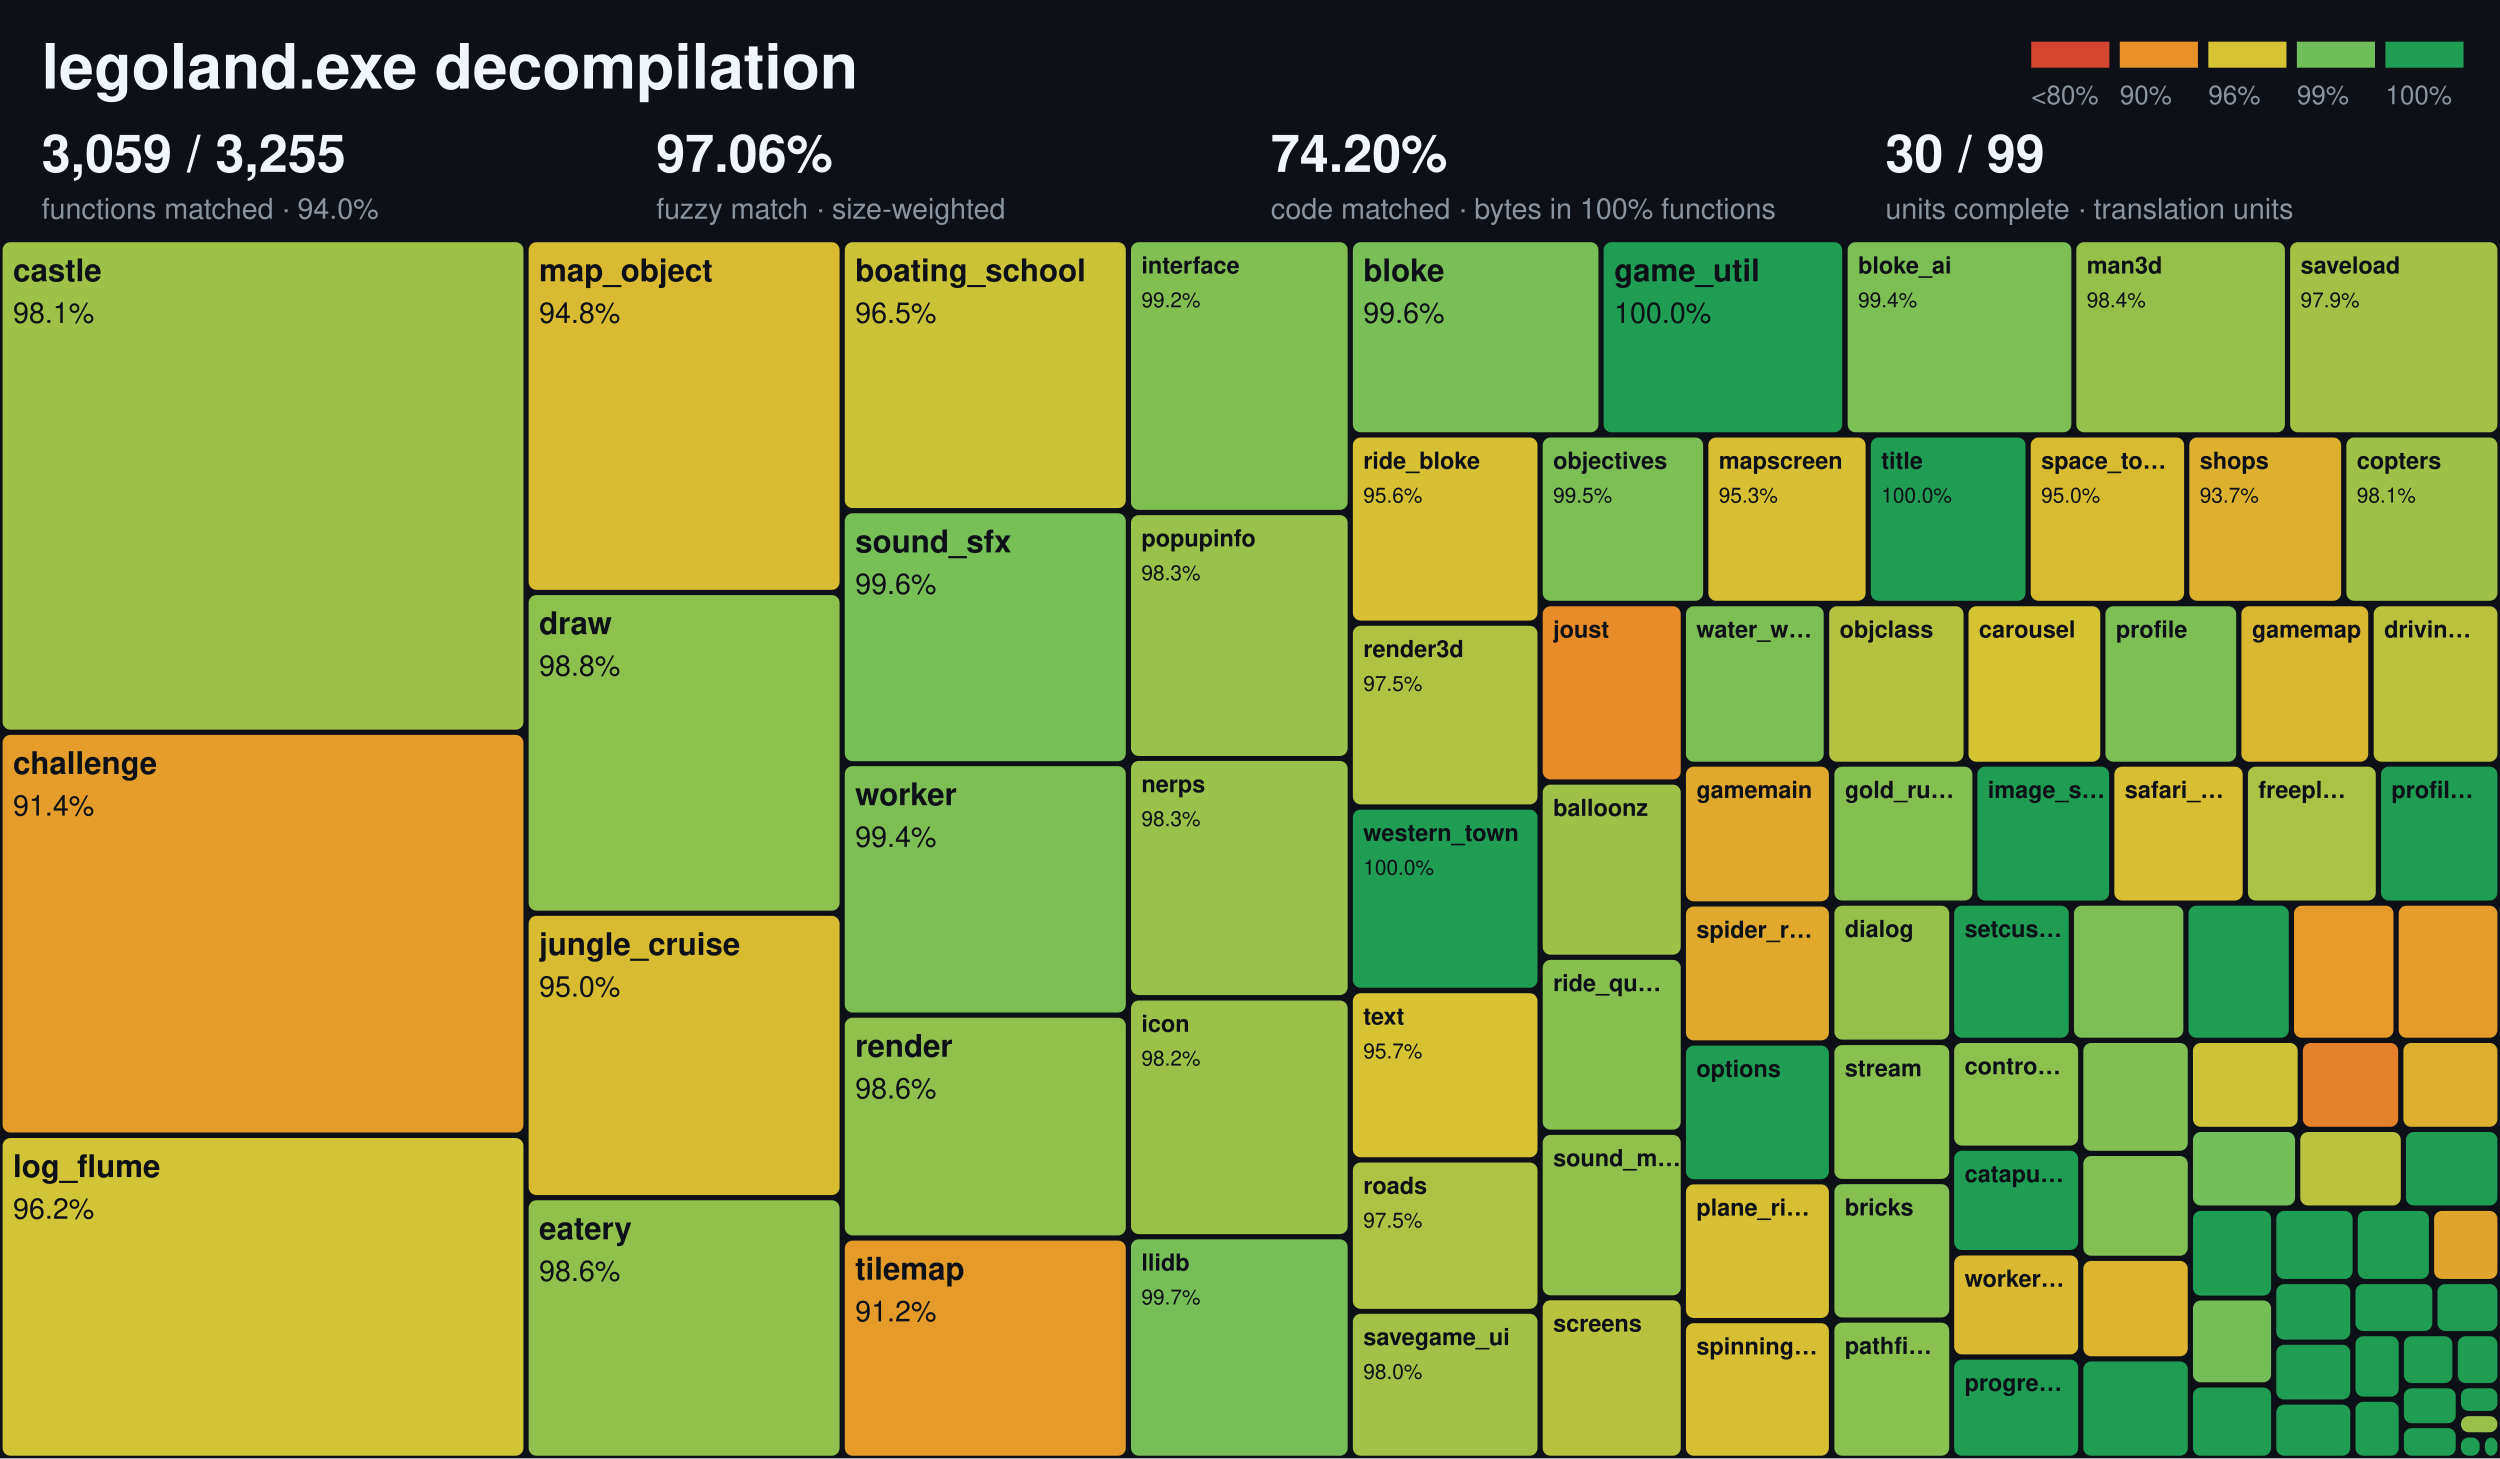
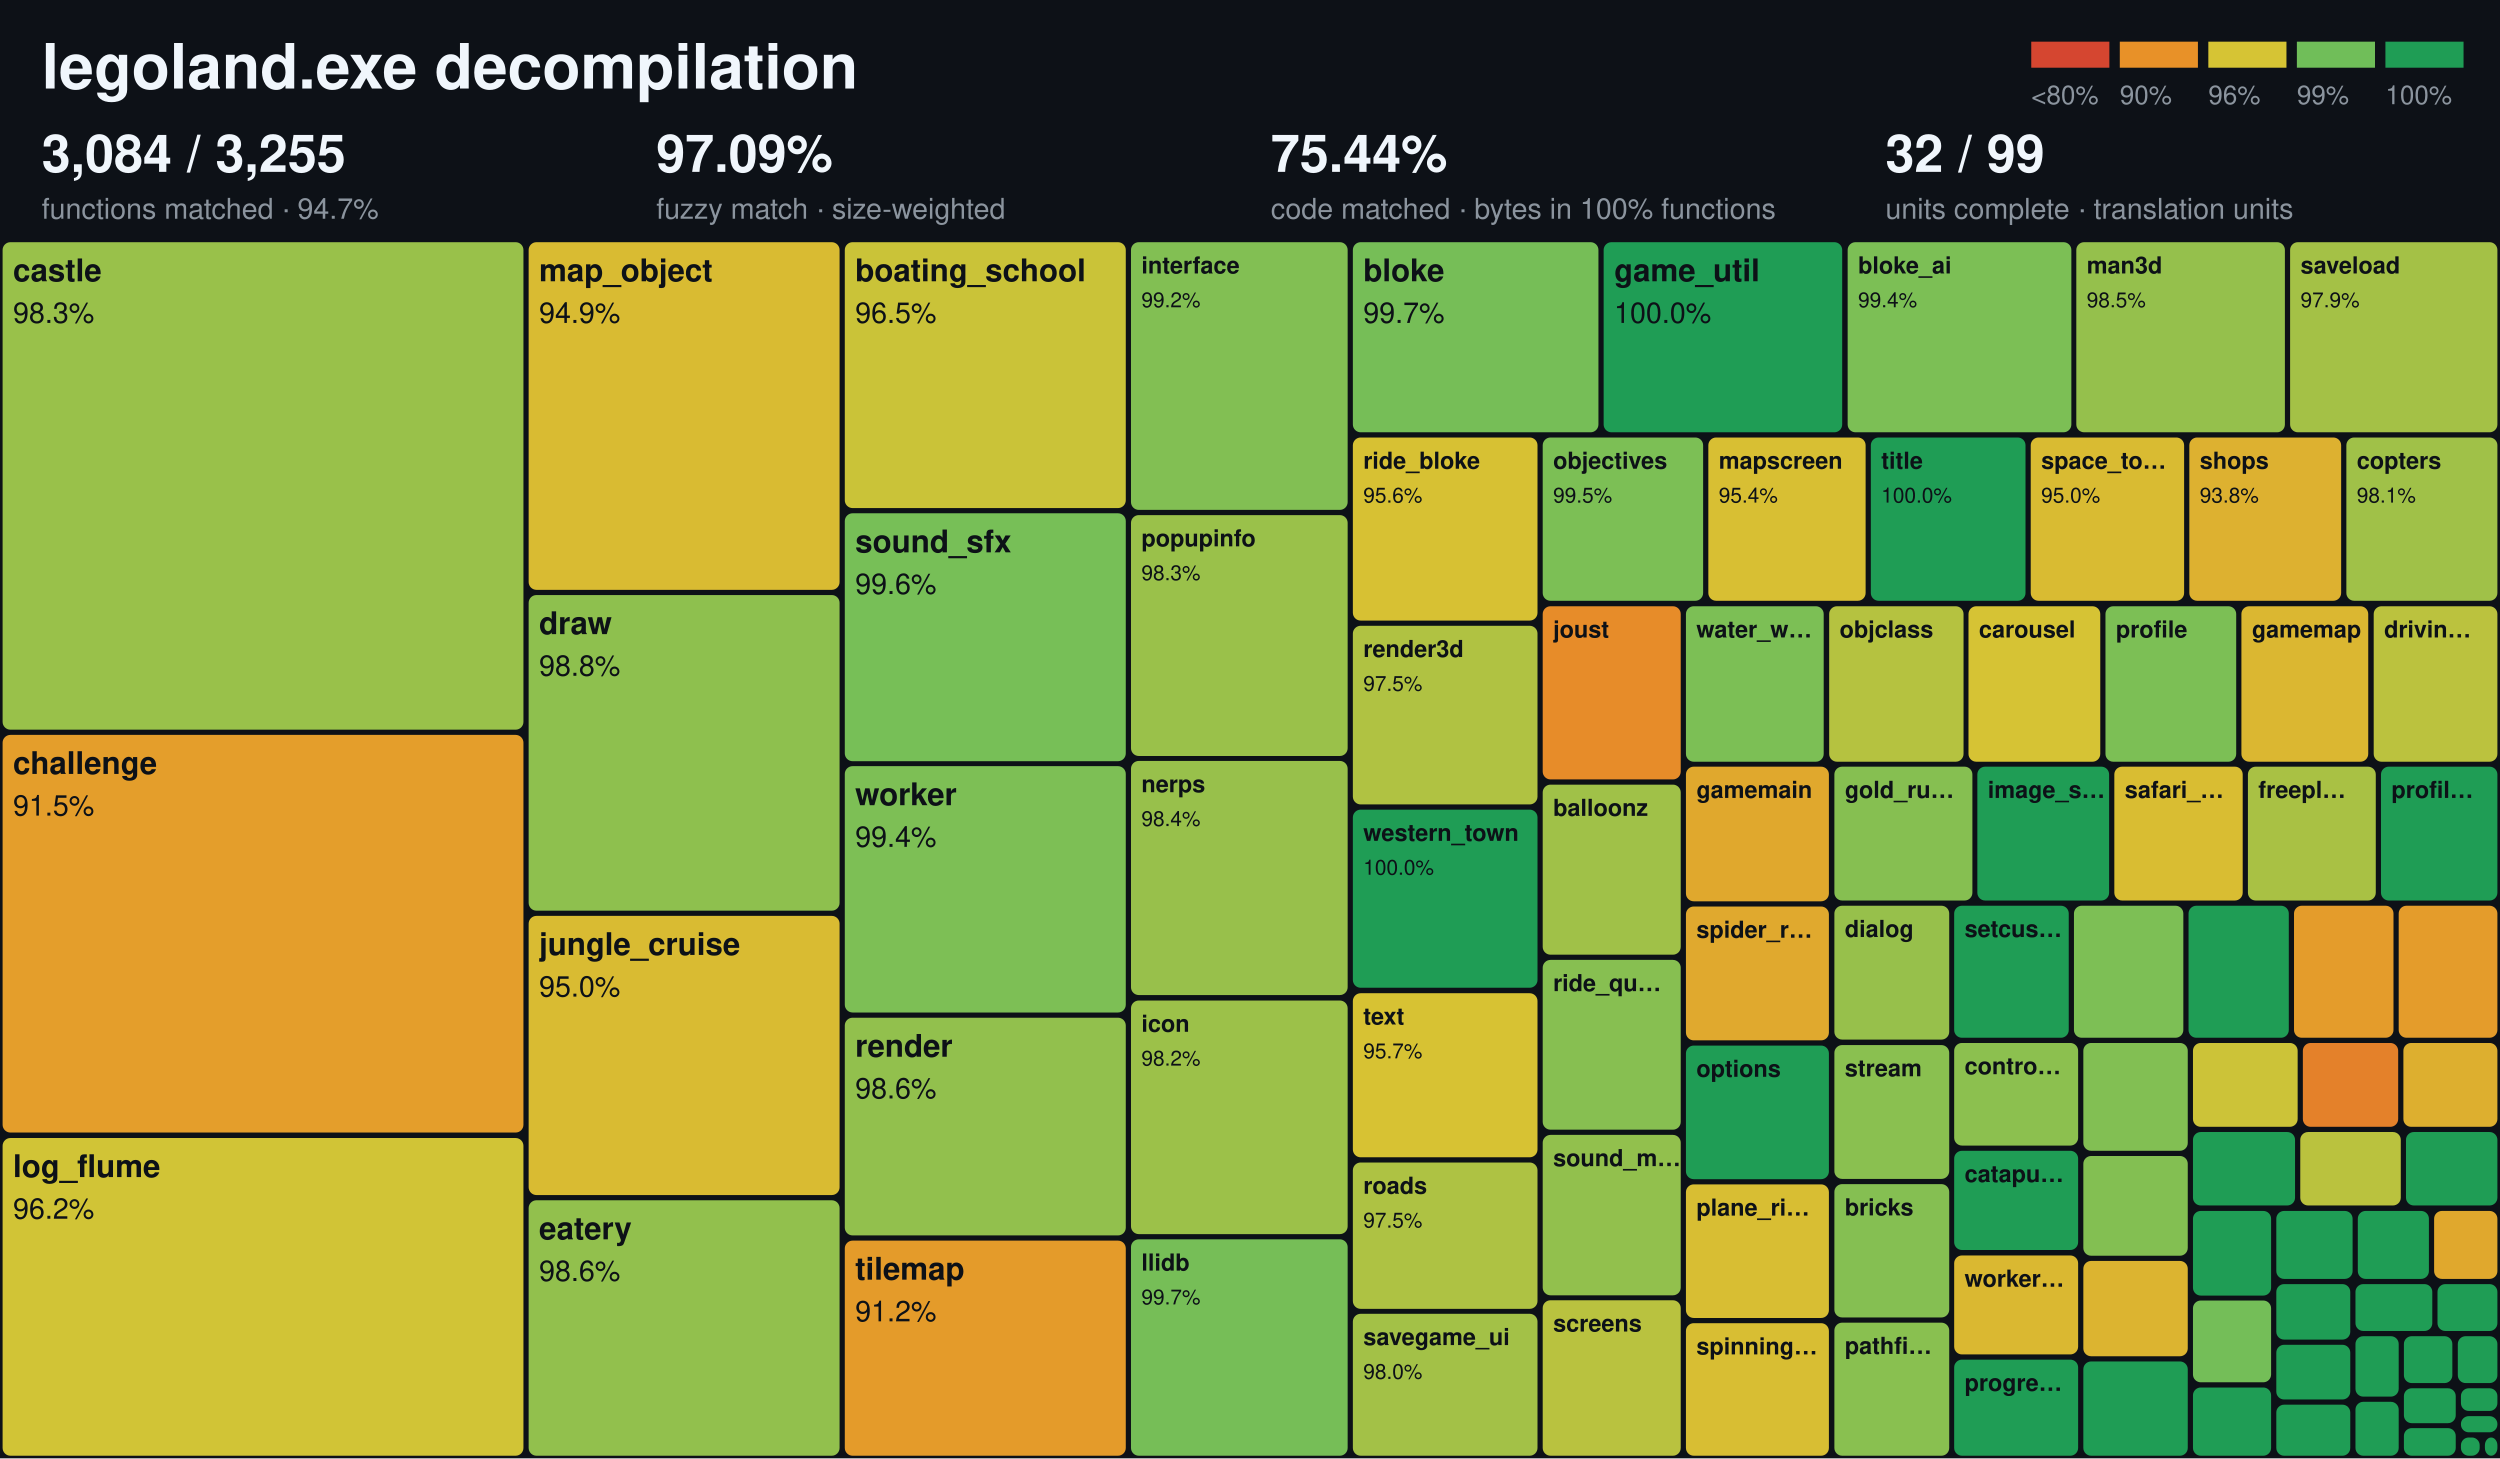
<svg xmlns="http://www.w3.org/2000/svg" width="960" height="560" viewBox="0 0 960 560" font-family="Segoe UI, Helvetica, Arial, sans-serif">
  <rect width="960" height="560" fill="#0d1117" />
  <text x="16" y="34" fill="#f0f6fc" font-size="24" font-weight="700">legoland.exe decompilation</text>
-   <text x="16" y="66" fill="#f0f6fc" font-size="20" font-weight="600">3,059 / 3,255</text>
-   <text x="16" y="84" fill="#8b949e" font-size="11">functions matched · 94.0%</text>
-   <text x="252" y="66" fill="#f0f6fc" font-size="20" font-weight="600">97.06%</text>
+   <text x="16" y="66" fill="#f0f6fc" font-size="20" font-weight="600">3,084 / 3,255</text>
+   <text x="16" y="84" fill="#8b949e" font-size="11">functions matched · 94.7%</text>
+   <text x="252" y="66" fill="#f0f6fc" font-size="20" font-weight="600">97.09%</text>
  <text x="252" y="84" fill="#8b949e" font-size="11">fuzzy match · size-weighted</text>
-   <text x="488" y="66" fill="#f0f6fc" font-size="20" font-weight="600">74.20%</text>
+   <text x="488" y="66" fill="#f0f6fc" font-size="20" font-weight="600">75.44%</text>
  <text x="488" y="84" fill="#8b949e" font-size="11">code matched · bytes in 100% functions</text>
-   <text x="724" y="66" fill="#f0f6fc" font-size="20" font-weight="600">30 / 99</text>
+   <text x="724" y="66" fill="#f0f6fc" font-size="20" font-weight="600">32 / 99</text>
  <text x="724" y="84" fill="#8b949e" font-size="11">units complete · translation units</text>
  <rect x="780" y="16" width="30" height="10" fill="#d54630" />
  <text x="780" y="40" fill="#8b949e" font-size="10">&lt;80%</text>
  <rect x="814" y="16" width="30" height="10" fill="#e89128" />
  <text x="814" y="40" fill="#8b949e" font-size="10">90%</text>
  <rect x="848" y="16" width="30" height="10" fill="#d6c434" />
  <text x="848" y="40" fill="#8b949e" font-size="10">96%</text>
  <rect x="882" y="16" width="30" height="10" fill="#70be59" />
  <text x="882" y="40" fill="#8b949e" font-size="10">99%</text>
  <rect x="916" y="16" width="30" height="10" fill="#1f9d55" />
  <text x="916" y="40" fill="#8b949e" font-size="10">100%</text>
  <g>
-     <rect x="1.0" y="93.0" width="200.0" height="187.2" rx="3" fill="#9ec148" />
+     <rect x="1.0" y="93.0" width="200.0" height="187.2" rx="3" fill="#99c14a" />
  </g>
  <text x="5.0" y="108.0" fill="#0d1117" font-size="12" font-weight="600">castle</text>
-   <text x="5.0" y="124.0" fill="#0d1117" font-size="11">98.1%</text>
-   <g>
-     <rect x="1.0" y="282.2" width="200.0" height="152.7" rx="3" fill="#e49d2b" />
+   <text x="5.0" y="124.0" fill="#0d1117" font-size="11">98.3%</text>
+   <g>
+     <rect x="1.0" y="282.2" width="200.0" height="152.7" rx="3" fill="#e49e2b" />
  </g>
  <text x="5.0" y="297.2" fill="#0d1117" font-size="12" font-weight="600">challenge</text>
-   <text x="5.0" y="313.2" fill="#0d1117" font-size="11">91.4%</text>
+   <text x="5.0" y="313.2" fill="#0d1117" font-size="11">91.5%</text>
  <g>
    <rect x="1.0" y="437.0" width="200.0" height="122.0" rx="3" fill="#d1c436" />
  </g>
  <text x="5.0" y="452.0" fill="#0d1117" font-size="12" font-weight="600">log_flume</text>
  <text x="5.0" y="468.0" fill="#0d1117" font-size="11">96.2%</text>
  <g>
-     <rect x="203.0" y="93.0" width="119.4" height="133.5" rx="3" fill="#daba32" />
+     <rect x="203.0" y="93.0" width="119.4" height="133.5" rx="3" fill="#d9bb32" />
  </g>
  <text x="207.0" y="108.0" fill="#0d1117" font-size="12" font-weight="600">map_object</text>
-   <text x="207.0" y="124.0" fill="#0d1117" font-size="11">94.8%</text>
+   <text x="207.0" y="124.0" fill="#0d1117" font-size="11">94.9%</text>
  <g>
    <rect x="203.0" y="228.5" width="119.4" height="121.2" rx="3" fill="#8ec04e" />
  </g>
  <text x="207.0" y="243.5" fill="#0d1117" font-size="12" font-weight="600">draw</text>
  <text x="207.0" y="259.5" fill="#0d1117" font-size="11">98.8%</text>
  <g>
    <rect x="203.0" y="351.7" width="119.4" height="107.2" rx="3" fill="#d9bb32" />
  </g>
  <text x="207.0" y="366.7" fill="#0d1117" font-size="12" font-weight="600">jungle_cruise</text>
  <text x="207.0" y="382.7" fill="#0d1117" font-size="11">95.0%</text>
  <g>
    <rect x="203.0" y="460.9" width="119.4" height="98.1" rx="3" fill="#92c04d" />
  </g>
  <text x="207.0" y="475.9" fill="#0d1117" font-size="12" font-weight="600">eatery</text>
  <text x="207.0" y="491.9" fill="#0d1117" font-size="11">98.6%</text>
  <g>
    <rect x="324.4" y="93.0" width="107.9" height="102.1" rx="3" fill="#cac338" />
  </g>
  <text x="328.4" y="108.0" fill="#0d1117" font-size="12" font-weight="600">boating_school</text>
  <text x="328.4" y="124.0" fill="#0d1117" font-size="11">96.5%</text>
  <g>
    <rect x="324.4" y="197.1" width="107.9" height="95.2" rx="3" fill="#77bf57" />
  </g>
  <text x="328.4" y="212.1" fill="#0d1117" font-size="12" font-weight="600">sound_sfx</text>
  <text x="328.4" y="228.1" fill="#0d1117" font-size="11">99.6%</text>
  <g>
-     <rect x="324.4" y="294.2" width="107.9" height="94.6" rx="3" fill="#7dbf54" />
+     <rect x="324.4" y="294.2" width="107.9" height="94.6" rx="3" fill="#7dbf55" />
  </g>
  <text x="328.4" y="309.2" fill="#0d1117" font-size="12" font-weight="600">worker</text>
  <text x="328.4" y="325.2" fill="#0d1117" font-size="11">99.4%</text>
  <g>
    <rect x="324.4" y="390.8" width="107.9" height="83.6" rx="3" fill="#92c04d" />
  </g>
  <text x="328.4" y="405.8" fill="#0d1117" font-size="12" font-weight="600">render</text>
  <text x="328.4" y="421.8" fill="#0d1117" font-size="11">98.6%</text>
  <g>
    <rect x="324.4" y="476.4" width="107.9" height="82.6" rx="3" fill="#e49b2a" />
  </g>
  <text x="328.4" y="491.4" fill="#0d1117" font-size="12" font-weight="600">tilemap</text>
  <text x="328.4" y="507.4" fill="#0d1117" font-size="11">91.2%</text>
  <g>
    <rect x="434.3" y="93.0" width="83.2" height="102.8" rx="3" fill="#82bf53" />
  </g>
  <text x="438.3" y="105.0" fill="#0d1117" font-size="9" font-weight="600">interface</text>
  <text x="438.3" y="118.0" fill="#0d1117" font-size="8">99.2%</text>
  <g>
    <rect x="434.3" y="197.8" width="83.2" height="92.5" rx="3" fill="#9ac14a" />
  </g>
  <text x="438.3" y="209.8" fill="#0d1117" font-size="9" font-weight="600">popupinfo</text>
  <text x="438.3" y="222.8" fill="#0d1117" font-size="8">98.3%</text>
  <g>
-     <rect x="434.3" y="292.2" width="83.2" height="89.9" rx="3" fill="#9ac14a" />
+     <rect x="434.3" y="292.2" width="83.2" height="89.9" rx="3" fill="#98c04b" />
  </g>
  <text x="438.3" y="304.2" fill="#0d1117" font-size="9" font-weight="600">nerps</text>
-   <text x="438.3" y="317.2" fill="#0d1117" font-size="8">98.3%</text>
+   <text x="438.3" y="317.2" fill="#0d1117" font-size="8">98.4%</text>
  <g>
    <rect x="434.3" y="384.2" width="83.2" height="89.7" rx="3" fill="#9cc149" />
  </g>
  <text x="438.3" y="396.2" fill="#0d1117" font-size="9" font-weight="600">icon</text>
  <text x="438.3" y="409.2" fill="#0d1117" font-size="8">98.2%</text>
  <g>
    <rect x="434.3" y="475.9" width="83.2" height="83.1" rx="3" fill="#76be57" />
  </g>
  <text x="438.3" y="487.9" fill="#0d1117" font-size="9" font-weight="600">llidb</text>
  <text x="438.3" y="500.9" fill="#0d1117" font-size="8">99.7%</text>
  <g>
-     <rect x="519.5" y="93.0" width="94.3" height="73.0" rx="3" fill="#78bf57" />
+     <rect x="519.5" y="93.0" width="94.3" height="73.0" rx="3" fill="#76be57" />
  </g>
  <text x="523.5" y="108.0" fill="#0d1117" font-size="12" font-weight="600">bloke</text>
-   <text x="523.5" y="124.0" fill="#0d1117" font-size="11">99.6%</text>
+   <text x="523.5" y="124.0" fill="#0d1117" font-size="11">99.7%</text>
  <g>
    <rect x="615.8" y="93.0" width="91.6" height="73.0" rx="3" fill="#1f9d55" />
  </g>
  <text x="619.8" y="108.0" fill="#0d1117" font-size="12" font-weight="600">game_util</text>
  <text x="619.8" y="124.0" fill="#0d1117" font-size="11">100.0%</text>
  <g>
    <rect x="709.5" y="93.0" width="85.9" height="73.0" rx="3" fill="#7cbf55" />
  </g>
  <text x="713.5" y="105.0" fill="#0d1117" font-size="9" font-weight="600">bloke_ai</text>
  <text x="713.5" y="118.0" fill="#0d1117" font-size="8">99.4%</text>
  <g>
-     <rect x="797.3" y="93.0" width="80.1" height="73.0" rx="3" fill="#97c04b" />
+     <rect x="797.3" y="93.0" width="80.1" height="73.0" rx="3" fill="#95c04c" />
  </g>
  <text x="801.3" y="105.0" fill="#0d1117" font-size="9" font-weight="600">man3d</text>
-   <text x="801.3" y="118.0" fill="#0d1117" font-size="8">98.4%</text>
+   <text x="801.3" y="118.0" fill="#0d1117" font-size="8">98.5%</text>
  <g>
    <rect x="879.4" y="93.0" width="79.6" height="73.0" rx="3" fill="#a4c146" />
  </g>
  <text x="883.4" y="105.0" fill="#0d1117" font-size="9" font-weight="600">saveload</text>
  <text x="883.4" y="118.0" fill="#0d1117" font-size="8">97.9%</text>
  <g>
-     <rect x="519.5" y="168.0" width="70.9" height="70.3" rx="3" fill="#d7c033" />
+     <rect x="519.5" y="168.0" width="70.9" height="70.3" rx="3" fill="#d7c133" />
  </g>
  <text x="523.5" y="180.0" fill="#0d1117" font-size="9" font-weight="600">ride_bloke</text>
  <text x="523.5" y="193.0" fill="#0d1117" font-size="8">95.6%</text>
  <g>
    <rect x="519.5" y="240.3" width="70.9" height="68.6" rx="3" fill="#b0c242" />
  </g>
  <text x="523.5" y="252.3" fill="#0d1117" font-size="9" font-weight="600">render3d</text>
  <text x="523.5" y="265.3" fill="#0d1117" font-size="8">97.5%</text>
  <g>
    <rect x="519.5" y="310.9" width="70.9" height="68.4" rx="3" fill="#1f9d55" />
  </g>
  <text x="523.5" y="322.9" fill="#0d1117" font-size="9" font-weight="600">western_town</text>
  <text x="523.5" y="335.9" fill="#0d1117" font-size="8">100.0%</text>
  <g>
    <rect x="519.5" y="381.4" width="70.9" height="63.0" rx="3" fill="#d7c233" />
  </g>
  <text x="523.5" y="393.4" fill="#0d1117" font-size="9" font-weight="600">text</text>
  <text x="523.5" y="406.4" fill="#0d1117" font-size="8">95.7%</text>
  <g>
    <rect x="519.5" y="446.4" width="70.9" height="56.2" rx="3" fill="#aec243" />
  </g>
  <text x="523.5" y="458.4" fill="#0d1117" font-size="9" font-weight="600">roads</text>
  <text x="523.5" y="471.4" fill="#0d1117" font-size="8">97.5%</text>
  <g>
    <rect x="519.5" y="504.5" width="70.9" height="54.5" rx="3" fill="#a3c147" />
  </g>
  <text x="523.5" y="516.5" fill="#0d1117" font-size="9" font-weight="600">savegame_ui</text>
  <text x="523.5" y="529.5" fill="#0d1117" font-size="8">98.0%</text>
  <g>
    <rect x="592.4" y="168.0" width="61.6" height="62.7" rx="3" fill="#7cbf55" />
  </g>
  <text x="596.4" y="180.0" fill="#0d1117" font-size="9" font-weight="600">objectives</text>
  <text x="596.4" y="193.0" fill="#0d1117" font-size="8">99.5%</text>
  <g>
-     <rect x="656.0" y="168.0" width="60.4" height="62.7" rx="3" fill="#d8be33" />
+     <rect x="656.0" y="168.0" width="60.4" height="62.7" rx="3" fill="#d8bf33" />
  </g>
  <text x="660.0" y="180.0" fill="#0d1117" font-size="9" font-weight="600">mapscreen</text>
-   <text x="660.0" y="193.0" fill="#0d1117" font-size="8">95.3%</text>
+   <text x="660.0" y="193.0" fill="#0d1117" font-size="8">95.4%</text>
  <g>
    <rect x="718.4" y="168.0" width="59.4" height="62.7" rx="3" fill="#1f9d55" />
  </g>
  <text x="722.4" y="180.0" fill="#0d1117" font-size="9" font-weight="600">title</text>
  <text x="722.4" y="193.0" fill="#0d1117" font-size="8">100.0%</text>
  <g>
    <rect x="779.8" y="168.0" width="58.9" height="62.7" rx="3" fill="#d9bb32" />
  </g>
  <text x="783.8" y="180.0" fill="#0d1117" font-size="9" font-weight="600">space_to…</text>
  <text x="783.8" y="193.0" fill="#0d1117" font-size="8">95.0%</text>
  <g>
-     <rect x="840.7" y="168.0" width="58.3" height="62.7" rx="3" fill="#ddb12f" />
+     <rect x="840.7" y="168.0" width="58.3" height="62.7" rx="3" fill="#ddb130" />
  </g>
  <text x="844.7" y="180.0" fill="#0d1117" font-size="9" font-weight="600">shops</text>
-   <text x="844.7" y="193.0" fill="#0d1117" font-size="8">93.7%</text>
+   <text x="844.7" y="193.0" fill="#0d1117" font-size="8">93.8%</text>
  <g>
    <rect x="901.0" y="168.0" width="58.0" height="62.7" rx="3" fill="#a0c148" />
  </g>
  <text x="905.0" y="180.0" fill="#0d1117" font-size="9" font-weight="600">copters</text>
  <text x="905.0" y="193.0" fill="#0d1117" font-size="8">98.1%</text>
  <g>
    <rect x="592.4" y="232.8" width="53.0" height="66.5" rx="3" fill="#e78c29" />
  </g>
  <text x="596.4" y="244.8" fill="#0d1117" font-size="9" font-weight="600">joust</text>
  <g>
    <rect x="592.4" y="301.3" width="53.0" height="65.3" rx="3" fill="#a0c148" />
  </g>
  <text x="596.4" y="313.3" fill="#0d1117" font-size="9" font-weight="600">balloonz</text>
  <g>
    <rect x="592.4" y="368.6" width="53.0" height="65.2" rx="3" fill="#87bf51" />
  </g>
  <text x="596.4" y="380.6" fill="#0d1117" font-size="9" font-weight="600">ride_qu…</text>
  <g>
    <rect x="592.4" y="435.8" width="53.0" height="61.6" rx="3" fill="#92c04d" />
  </g>
  <text x="596.4" y="447.8" fill="#0d1117" font-size="9" font-weight="600">sound_m…</text>
  <g>
    <rect x="592.4" y="499.3" width="53.0" height="59.7" rx="3" fill="#b9c23f" />
  </g>
  <text x="596.4" y="511.3" fill="#0d1117" font-size="9" font-weight="600">screens</text>
  <g>
    <rect x="647.4" y="232.8" width="52.9" height="59.7" rx="3" fill="#7cbf55" />
  </g>
  <text x="651.4" y="244.8" fill="#0d1117" font-size="9" font-weight="600">water_w…</text>
  <g>
    <rect x="702.4" y="232.8" width="51.6" height="59.7" rx="3" fill="#b5c240" />
  </g>
  <text x="706.4" y="244.8" fill="#0d1117" font-size="9" font-weight="600">objclass</text>
  <g>
    <rect x="755.9" y="232.8" width="50.6" height="59.7" rx="3" fill="#d6c334" />
  </g>
  <text x="759.9" y="244.8" fill="#0d1117" font-size="9" font-weight="600">carousel</text>
  <g>
    <rect x="808.5" y="232.8" width="50.2" height="59.7" rx="3" fill="#7cbf55" />
  </g>
  <text x="812.5" y="244.8" fill="#0d1117" font-size="9" font-weight="600">profile</text>
  <g>
    <rect x="860.7" y="232.8" width="48.7" height="59.7" rx="3" fill="#dbb731" />
  </g>
  <text x="864.7" y="244.8" fill="#0d1117" font-size="9" font-weight="600">gamemap</text>
  <g>
    <rect x="911.5" y="232.8" width="47.5" height="59.7" rx="3" fill="#bbc23e" />
  </g>
  <text x="915.5" y="244.8" fill="#0d1117" font-size="9" font-weight="600">drivin…</text>
  <g>
    <rect x="647.4" y="294.4" width="54.9" height="51.7" rx="3" fill="#e0a82d" />
  </g>
  <text x="651.4" y="306.4" fill="#0d1117" font-size="9" font-weight="600">gamemain</text>
  <g>
    <rect x="647.4" y="348.1" width="54.9" height="51.4" rx="3" fill="#e0a92e" />
  </g>
  <text x="651.4" y="360.1" fill="#0d1117" font-size="9" font-weight="600">spider_r…</text>
  <g>
    <rect x="647.4" y="401.5" width="54.9" height="51.3" rx="3" fill="#1f9d55" />
  </g>
  <text x="651.4" y="413.5" fill="#0d1117" font-size="9" font-weight="600">options</text>
  <g>
    <rect x="647.4" y="454.8" width="54.9" height="51.3" rx="3" fill="#d8be33" />
  </g>
  <text x="651.4" y="466.8" fill="#0d1117" font-size="9" font-weight="600">plane_ri…</text>
  <g>
    <rect x="647.4" y="508.1" width="54.9" height="50.9" rx="3" fill="#d8be33" />
  </g>
  <text x="651.4" y="520.1" fill="#0d1117" font-size="9" font-weight="600">spinning…</text>
  <g>
    <rect x="704.4" y="294.4" width="53.0" height="51.4" rx="3" fill="#86bf51" />
  </g>
  <text x="708.4" y="306.4" fill="#0d1117" font-size="9" font-weight="600">gold_ru…</text>
  <g>
    <rect x="759.3" y="294.4" width="50.6" height="51.4" rx="3" fill="#1f9d55" />
  </g>
  <text x="763.3" y="306.4" fill="#0d1117" font-size="9" font-weight="600">image_s…</text>
  <g>
    <rect x="811.9" y="294.4" width="49.3" height="51.4" rx="3" fill="#d9bd32" />
  </g>
  <text x="815.9" y="306.4" fill="#0d1117" font-size="9" font-weight="600">safari_…</text>
  <g>
-     <rect x="863.2" y="294.4" width="49.1" height="51.4" rx="3" fill="#abc244" />
+     <rect x="863.2" y="294.4" width="49.1" height="51.4" rx="3" fill="#a9c144" />
  </g>
  <text x="867.2" y="306.4" fill="#0d1117" font-size="9" font-weight="600">freepl…</text>
  <g>
    <rect x="914.3" y="294.4" width="44.7" height="51.4" rx="3" fill="#1f9d55" />
  </g>
  <text x="918.3" y="306.4" fill="#0d1117" font-size="9" font-weight="600">profil…</text>
  <g>
    <rect x="704.4" y="347.8" width="44.1" height="51.4" rx="3" fill="#97c04b" />
  </g>
  <text x="708.4" y="359.8" fill="#0d1117" font-size="9" font-weight="600">dialog</text>
  <g>
    <rect x="704.4" y="401.3" width="44.1" height="51.4" rx="3" fill="#8ac050" />
  </g>
  <text x="708.4" y="413.3" fill="#0d1117" font-size="9" font-weight="600">stream</text>
  <g>
    <rect x="704.4" y="454.7" width="44.1" height="51.2" rx="3" fill="#85bf52" />
  </g>
  <text x="708.4" y="466.7" fill="#0d1117" font-size="9" font-weight="600">bricks</text>
  <g>
    <rect x="704.4" y="507.9" width="44.1" height="51.1" rx="3" fill="#89c050" />
  </g>
  <text x="708.4" y="519.9" fill="#0d1117" font-size="9" font-weight="600">pathfi…</text>
  <g>
    <rect x="750.4" y="347.8" width="44.0" height="50.7" rx="3" fill="#1f9d55" />
  </g>
  <text x="754.4" y="359.8" fill="#0d1117" font-size="9" font-weight="600">setcus…</text>
  <g>
    <rect x="796.4" y="347.8" width="42.0" height="50.7" rx="3" fill="#7dbf55" />
  </g>
  <g>
    <rect x="840.4" y="347.8" width="38.5" height="50.7" rx="3" fill="#1f9d55" />
  </g>
  <g>
-     <rect x="880.9" y="347.8" width="38.2" height="50.7" rx="3" fill="#e59a2a" />
+     <rect x="880.9" y="347.8" width="38.2" height="50.7" rx="3" fill="#e49c2b" />
  </g>
  <g>
    <rect x="921.1" y="347.8" width="37.9" height="50.7" rx="3" fill="#e49c2b" />
  </g>
  <g>
    <rect x="750.4" y="400.5" width="47.6" height="39.4" rx="3" fill="#8cc04f" />
  </g>
  <text x="754.4" y="412.5" fill="#0d1117" font-size="9" font-weight="600">contro…</text>
  <g>
    <rect x="750.4" y="441.9" width="47.6" height="38.1" rx="3" fill="#1f9d55" />
  </g>
  <text x="754.4" y="453.9" fill="#0d1117" font-size="9" font-weight="600">catapu…</text>
  <g>
    <rect x="750.4" y="482.1" width="47.6" height="38.0" rx="3" fill="#dab831" />
  </g>
  <text x="754.4" y="494.1" fill="#0d1117" font-size="9" font-weight="600">worker…</text>
  <g>
    <rect x="750.4" y="522.1" width="47.6" height="36.9" rx="3" fill="#1f9d55" />
  </g>
  <text x="754.4" y="534.1" fill="#0d1117" font-size="9" font-weight="600">progre…</text>
  <g>
    <rect x="800.0" y="400.5" width="40.1" height="41.4" rx="3" fill="#82bf53" />
  </g>
  <g>
    <rect x="800.0" y="443.9" width="40.1" height="38.3" rx="3" fill="#83bf52" />
  </g>
  <g>
    <rect x="800.0" y="484.2" width="40.1" height="36.6" rx="3" fill="#dcb430" />
  </g>
  <g>
    <rect x="800.0" y="522.8" width="40.1" height="36.2" rx="3" fill="#1f9d55" />
  </g>
  <g>
    <rect x="842.1" y="400.5" width="40.2" height="32.2" rx="3" fill="#ccc338" />
  </g>
  <g>
    <rect x="884.3" y="400.5" width="36.6" height="32.2" rx="3" fill="#e4812a" />
  </g>
  <g>
    <rect x="922.9" y="400.5" width="36.1" height="32.2" rx="3" fill="#ddaf2f" />
  </g>
  <g>
-     <rect x="842.1" y="434.7" width="39.2" height="28.2" rx="3" fill="#72be59" />
+     <rect x="842.1" y="434.7" width="39.2" height="28.2" rx="3" fill="#1f9d55" />
  </g>
  <g>
    <rect x="883.3" y="434.7" width="38.6" height="28.2" rx="3" fill="#bac23e" />
  </g>
  <g>
    <rect x="923.9" y="434.7" width="35.1" height="28.2" rx="3" fill="#1f9d55" />
  </g>
  <g>
    <rect x="842.1" y="465.0" width="30.0" height="32.5" rx="3" fill="#1f9d55" />
  </g>
  <g>
    <rect x="842.1" y="499.4" width="30.0" height="31.4" rx="3" fill="#74be58" />
  </g>
  <g>
    <rect x="842.1" y="532.8" width="30.0" height="26.2" rx="3" fill="#1f9d55" />
  </g>
  <g>
    <rect x="874.1" y="465.0" width="29.3" height="26.1" rx="3" fill="#1f9d55" />
  </g>
  <g>
    <rect x="905.4" y="465.0" width="27.3" height="26.1" rx="3" fill="#1f9d55" />
  </g>
  <g>
-     <rect x="934.7" y="465.0" width="24.3" height="26.1" rx="3" fill="#e1a52d" />
+     <rect x="934.7" y="465.0" width="24.3" height="26.1" rx="3" fill="#e0a82d" />
  </g>
  <g>
    <rect x="874.1" y="493.1" width="28.4" height="21.3" rx="3" fill="#1f9d55" />
  </g>
  <g>
    <rect x="874.1" y="516.4" width="28.4" height="21.0" rx="3" fill="#1f9d55" />
  </g>
  <g>
    <rect x="874.1" y="539.4" width="28.4" height="19.6" rx="3" fill="#1f9d55" />
  </g>
  <g>
    <rect x="904.5" y="493.1" width="29.5" height="18.0" rx="3" fill="#1f9d55" />
  </g>
  <g>
    <rect x="936.0" y="493.1" width="23.0" height="18.0" rx="3" fill="#1f9d55" />
  </g>
  <g>
    <rect x="904.5" y="513.1" width="16.6" height="23.2" rx="3" fill="#1f9d55" />
  </g>
  <g>
    <rect x="904.5" y="538.3" width="16.6" height="20.7" rx="3" fill="#1f9d55" />
  </g>
  <g>
    <rect x="923.1" y="513.1" width="18.6" height="18.0" rx="3" fill="#1f9d55" />
  </g>
  <g>
    <rect x="943.8" y="513.1" width="15.2" height="18.0" rx="3" fill="#1f9d55" />
  </g>
  <g>
    <rect x="923.1" y="533.1" width="19.9" height="13.4" rx="3" fill="#1f9d55" />
  </g>
  <g>
    <rect x="923.1" y="548.4" width="19.9" height="10.6" rx="3" fill="#1f9d55" />
  </g>
  <g>
    <rect x="945.0" y="533.1" width="14.0" height="8.7" rx="3" fill="#1f9d55" />
  </g>
  <g>
-     <rect x="945.0" y="543.8" width="14.0" height="6.2" rx="3" fill="#99c14a" />
+     <rect x="945.0" y="543.8" width="14.0" height="6.2" rx="3" fill="#1f9d55" />
  </g>
  <g>
    <rect x="945.0" y="552.0" width="7.2" height="7.0" rx="3" fill="#1f9d55" />
  </g>
  <g>
    <rect x="954.2" y="552.0" width="4.8" height="7.0" rx="3" fill="#1f9d55" />
  </g>
</svg>
